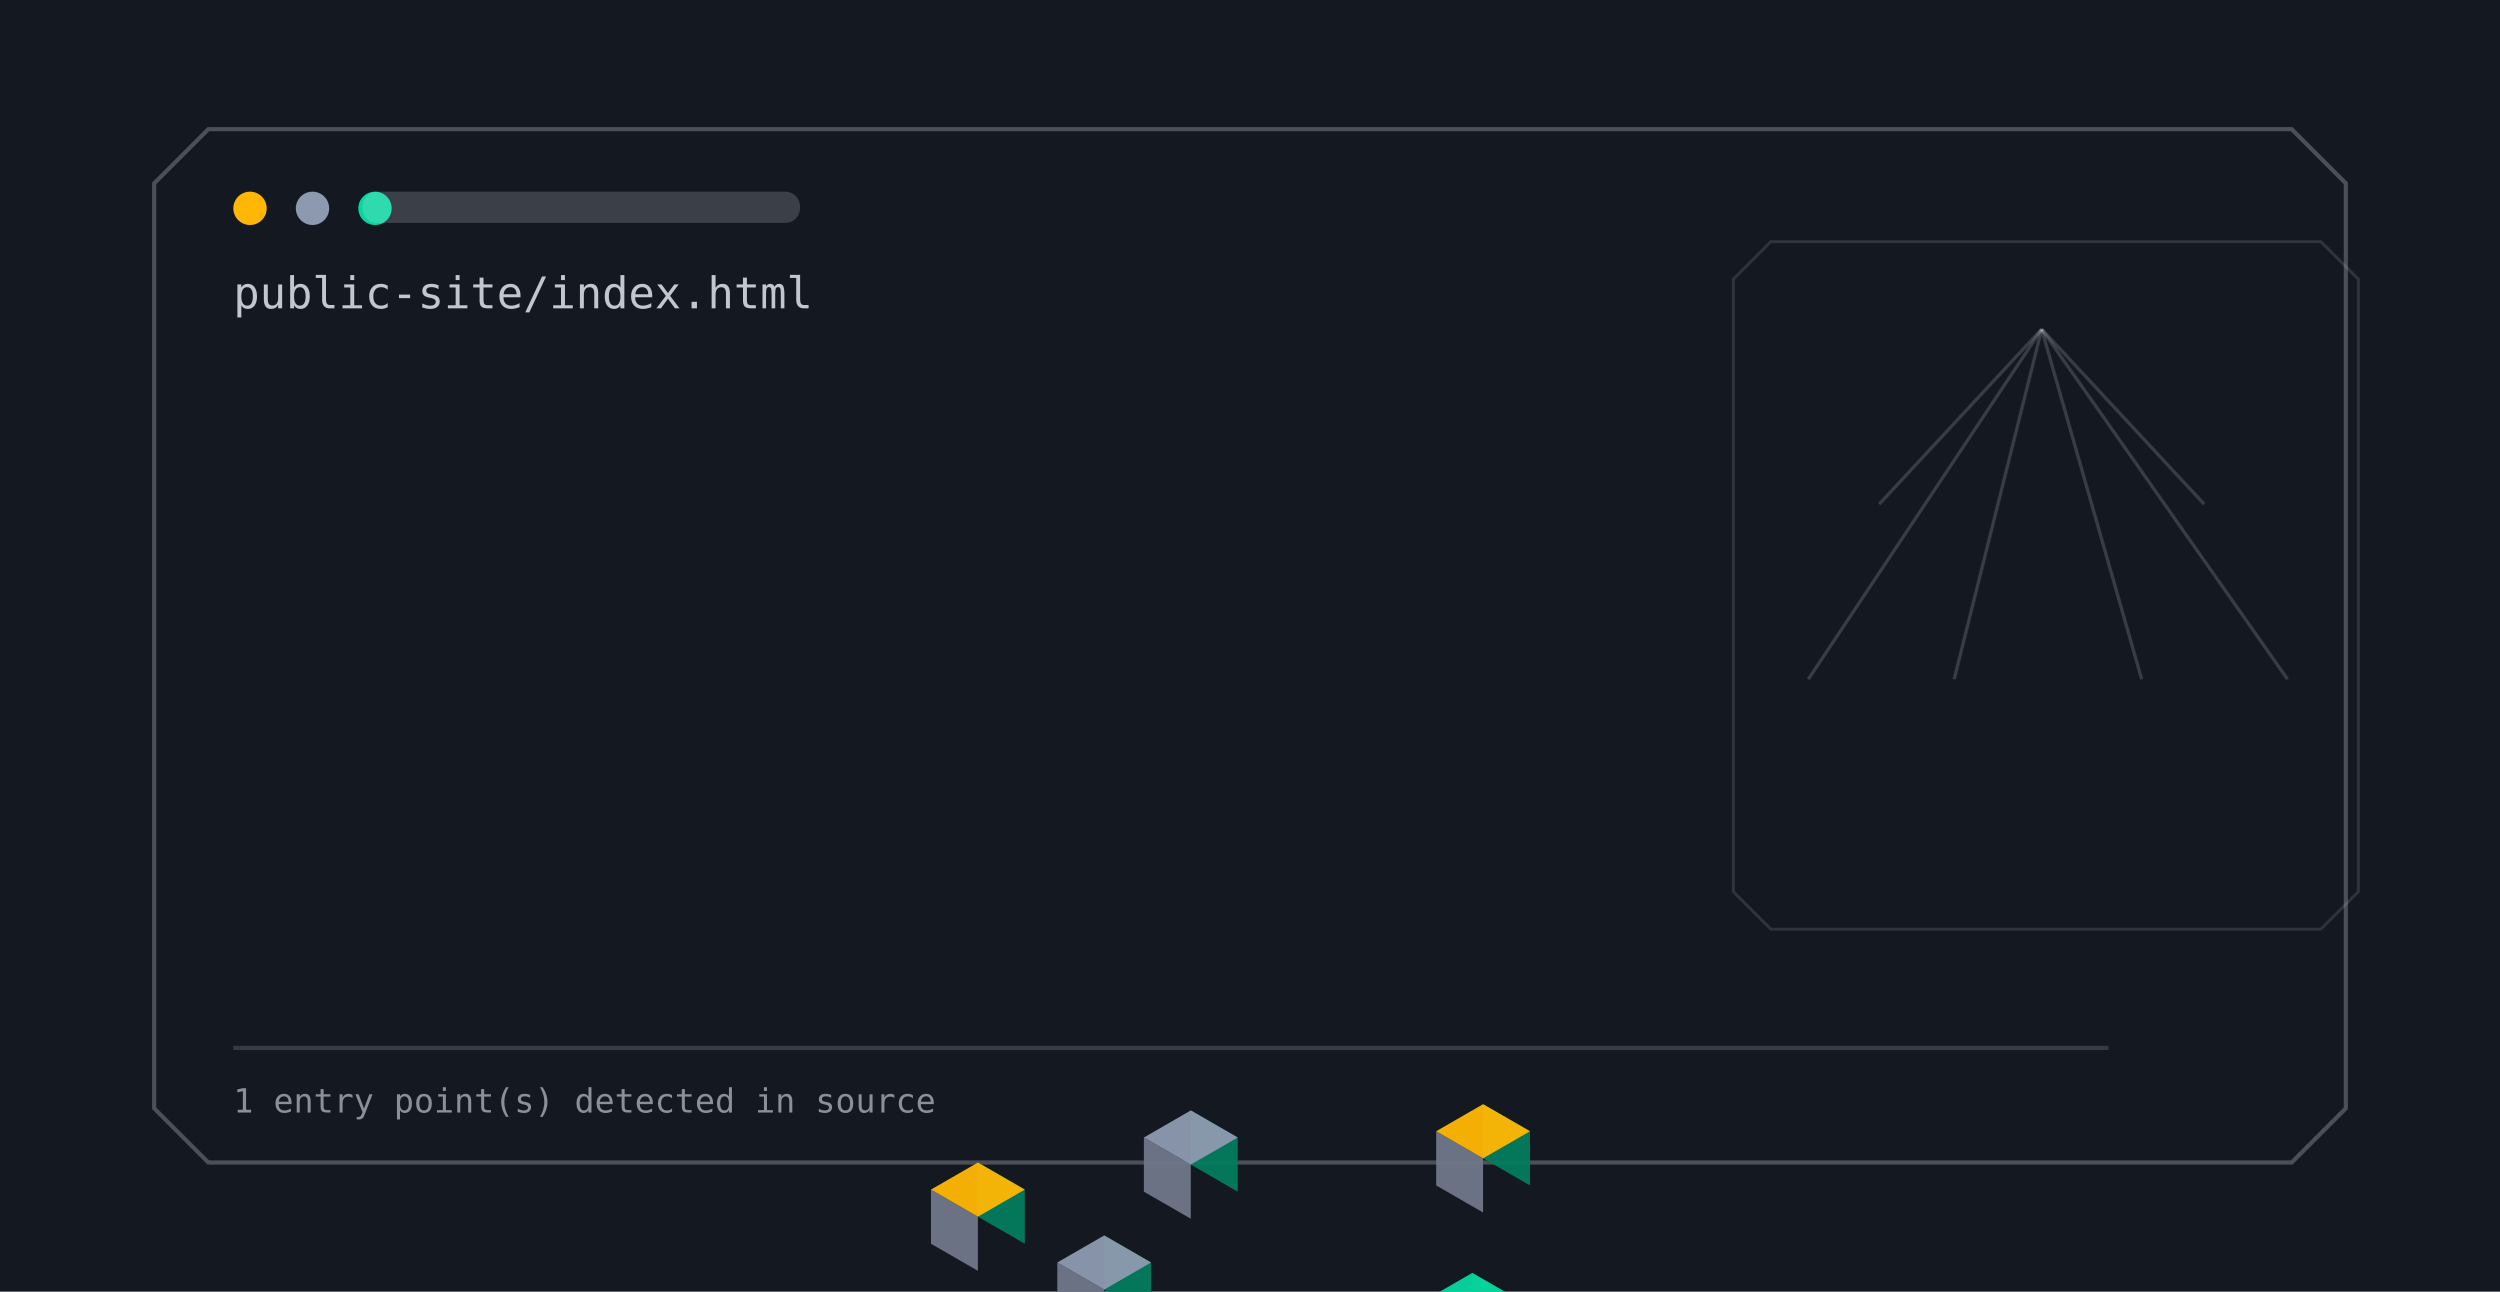
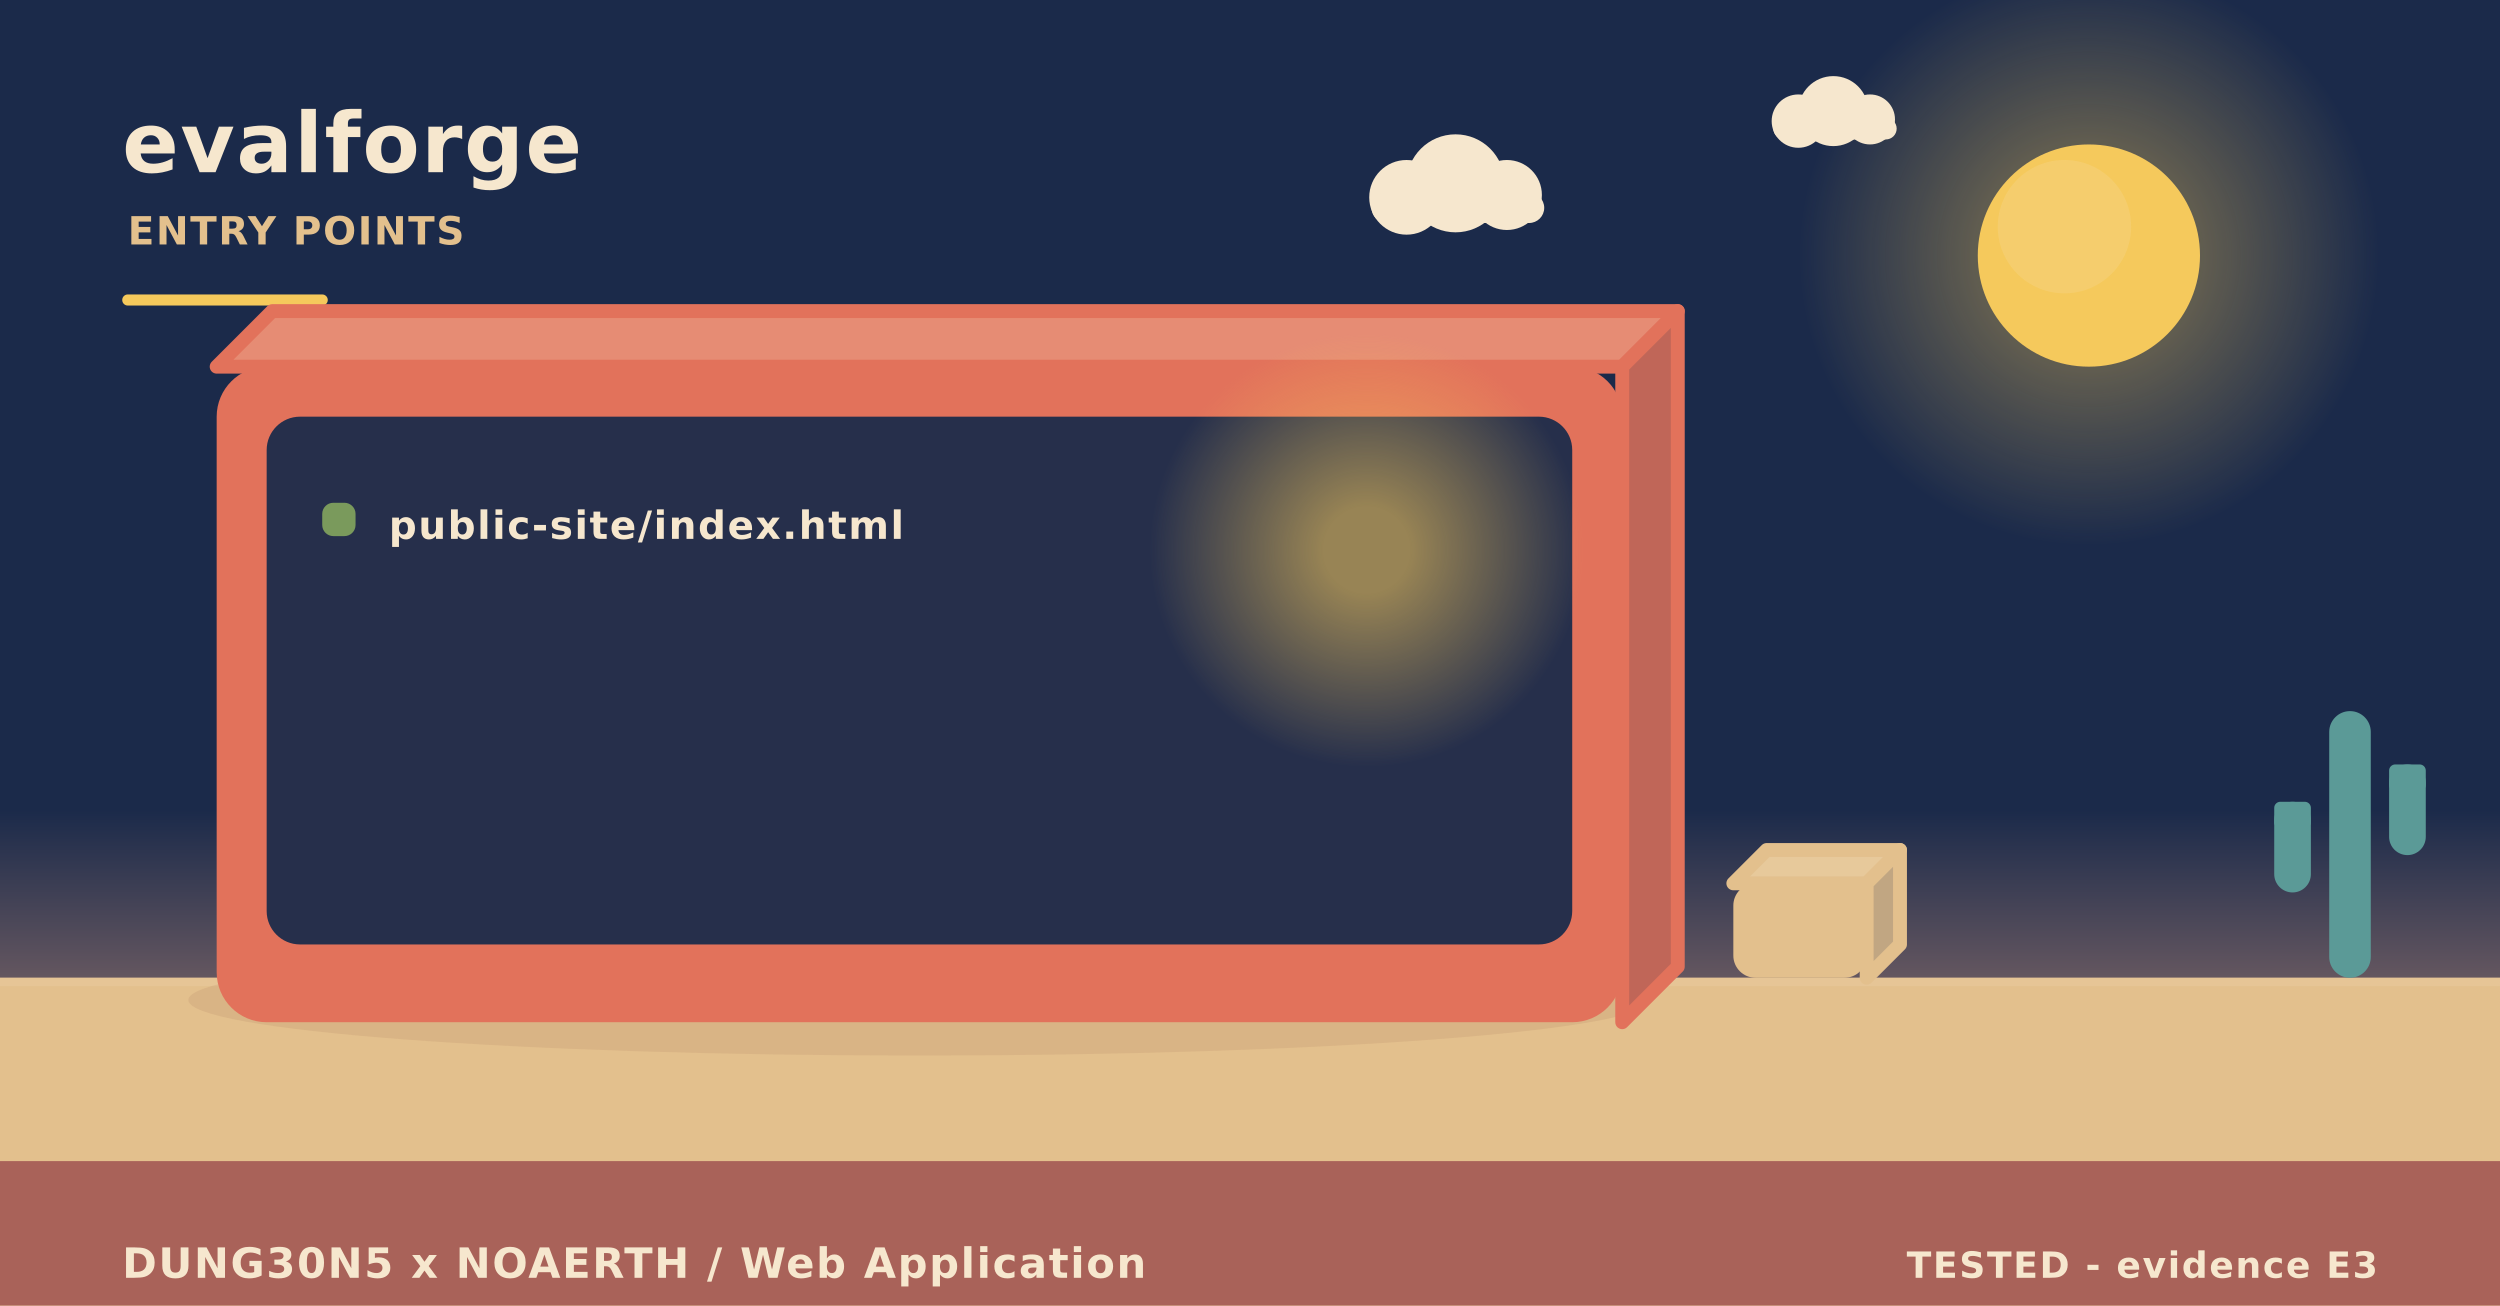
- <svg xmlns="http://www.w3.org/2000/svg" viewBox="0 0 1200 620" width="1200" height="620" role="img" aria-label="evalforge command surface">
-   <rect width="1200" height="620" fill="#141821" />
-   <defs>
-     <linearGradient id="gt" x1="0" y1="0" x2="1" y2="1">
-       <stop offset="0%" stop-color="#ffb703" />
-       <stop offset="100%" stop-color="#8d99ae" />
-     </linearGradient>
-   </defs>
-   <path d="M100.00,62.00 H1100.00 L1126.00,88.00 V532.00 L1100.00,558.00 H100.00 L74.00,532.00 V88.00 Z" fill="none" stroke="rgba(238,241,246,0.300)" stroke-width="2.00" opacity="0.85" />
-   <circle cx="120.00" cy="100.00" r="8.00" fill="#ffb703" opacity="1.00" />
-   <circle cx="150.00" cy="100.00" r="8.00" fill="#8d99ae" opacity="1.00" />
-   <circle cx="180.00" cy="100.00" r="8.00" fill="#06d6a0" opacity="1.00" />
-   <rect x="174.00" y="92.00" width="210.00" height="15.00" rx="7.00" fill="rgba(238,241,246,0.180)" opacity="1.00" />
-   <text x="112" y="148" font-family="ui-monospace,SFMono-Regular,Menlo,monospace" font-size="21" fill="rgba(238,241,246,0.800)">public-site/index.html</text>
-   <path d="M850.00,116.00 H1114.00 L1132.00,134.00 V428.00 L1114.00,446.00 H850.00 L832.00,428.00 V134.00 Z" fill="none" stroke="rgba(238,241,246,0.180)" stroke-width="1.40" opacity="0.70" />
-   <line x1="980.00" y1="158.00" x2="902.00" y2="242.00" stroke="rgba(238,241,246,0.300)" stroke-width="1.60" opacity="0.55" />
-   <line x1="980.00" y1="158.00" x2="1058.00" y2="242.00" stroke="rgba(238,241,246,0.300)" stroke-width="1.60" opacity="0.55" />
-   <line x1="980.00" y1="158.00" x2="868.00" y2="326.00" stroke="rgba(238,241,246,0.300)" stroke-width="1.60" opacity="0.55" />
-   <line x1="980.00" y1="158.00" x2="938.00" y2="326.00" stroke="rgba(238,241,246,0.300)" stroke-width="1.60" opacity="0.55" />
-   <line x1="980.00" y1="158.00" x2="1028.00" y2="326.00" stroke="rgba(238,241,246,0.300)" stroke-width="1.60" opacity="0.55" />
-   <line x1="980.00" y1="158.00" x2="1098.00" y2="326.00" stroke="rgba(238,241,246,0.300)" stroke-width="1.60" opacity="0.55" />
-   <polygon points="711.87,556.00 734.39,569.00 734.39,543.00 711.87,530.00" fill="#037c5d" opacity="0.95" />
-   <polygon points="689.36,569.00 711.87,582.00 711.87,556.00 689.36,543.00" fill="#6e7788" opacity="0.95" />
-   <polygon points="711.87,530.00 734.39,543.00 711.87,556.00 689.36,543.00" fill="#ffb703" opacity="0.95" />
-   <polygon points="571.58,559.00 594.09,572.00 594.09,546.00 571.58,533.00" fill="#037c5d" opacity="0.95" />
-   <polygon points="549.06,572.00 571.58,585.00 571.58,559.00 549.06,546.00" fill="#6e7788" opacity="0.95" />
-   <polygon points="571.58,533.00 594.09,546.00 571.58,559.00 549.06,546.00" fill="#8d99ae" opacity="0.95" />
-   <polygon points="706.68,637.00 729.19,650.00 729.19,624.00 706.68,611.00" fill="#037c5d" opacity="0.95" />
-   <polygon points="684.16,650.00 706.68,663.00 706.68,637.00 684.16,624.00" fill="#6e7788" opacity="0.95" />
-   <polygon points="706.68,611.00 729.19,624.00 706.68,637.00 684.16,624.00" fill="#06d6a0" opacity="0.95" />
-   <polygon points="469.39,584.00 491.90,597.00 491.90,571.00 469.39,558.00" fill="#037c5d" opacity="0.95" />
-   <polygon points="446.87,597.00 469.39,610.00 469.39,584.00 446.87,571.00" fill="#6e7788" opacity="0.95" />
-   <polygon points="469.39,558.00 491.90,571.00 469.39,584.00 446.87,571.00" fill="#ffb703" opacity="0.95" />
-   <polygon points="530.01,619.00 552.52,632.00 552.52,606.00 530.01,593.00" fill="#037c5d" opacity="0.95" />
-   <polygon points="507.49,632.00 530.01,645.00 530.01,619.00 507.49,606.00" fill="#6e7788" opacity="0.95" />
-   <polygon points="530.01,593.00 552.52,606.00 530.01,619.00 507.49,606.00" fill="#8d99ae" opacity="0.95" />
-   <polygon points="607.95,664.00 630.47,677.00 630.47,651.00 607.95,638.00" fill="#037c5d" opacity="0.95" />
-   <polygon points="585.43,677.00 607.95,690.00 607.95,664.00 585.43,651.00" fill="#6e7788" opacity="0.95" />
-   <polygon points="607.95,638.00 630.47,651.00 607.95,664.00 585.43,651.00" fill="#06d6a0" opacity="0.95" />
-   <polygon points="668.57,699.00 691.09,712.00 691.09,686.00 668.57,673.00" fill="#037c5d" opacity="0.95" />
-   <polygon points="646.05,712.00 668.57,725.00 668.57,699.00 646.05,686.00" fill="#6e7788" opacity="0.95" />
-   <polygon points="668.57,673.00 691.09,686.00 668.57,699.00 646.05,686.00" fill="#ffb703" opacity="0.95" />
-   <rect x="112.00" y="502.00" width="900.00" height="2.00" rx="0.00" fill="rgba(238,241,246,0.160)" opacity="1.00" />
-   <text x="112" y="534" font-family="ui-monospace,Menlo,monospace" font-size="16" fill="rgba(238,241,246,0.550)">1 entry point(s) detected in source</text>
+ <svg xmlns="http://www.w3.org/2000/svg" width="900" height="470" viewBox="0 0 900 470" role="img" aria-label="evalforge - how it is operated">
+   <linearGradient id="skyt" x1="0" y1="0" x2="0" y2="1">
+     <stop offset="0" stop-color="#1b2a4a" />
+     <stop offset="0.62" stop-color="#1b2a4a" />
+     <stop offset="1" stop-color="#f3ad8a" />
+   </linearGradient>
+   <rect width="900" height="470" fill="url(#skyt)" />
+   <radialGradient id="sunt">
+     <stop offset="0.35" stop-color="#f5c95c" stop-opacity="0.34" />
+     <stop offset="1" stop-color="#f5c95c" stop-opacity="0" />
+   </radialGradient>
+   <circle cx="752" cy="92" r="104" fill="url(#sunt)" />
+   <circle cx="752" cy="92" r="40" fill="#f5c95c" />
+   <circle cx="743.2" cy="81.6" r="24" fill="#f5d27e" opacity="0.5" />
+   <g>
+     <circle cx="524" cy="66" r="17.64" fill="#f6e7ce" />
+     <circle cx="506.36" cy="71.04" r="13.44" fill="#f6e7ce" />
+     <circle cx="542.48" cy="70.2" r="12.6" fill="#f6e7ce" />
+     <rect x="493.76" y="69.36" width="62.16" height="10.92" rx="5.46" fill="#f6e7ce" />
+   </g>
+   <g>
+     <circle cx="660" cy="40" r="12.6" fill="#f6e7ce" />
+     <circle cx="647.4" cy="43.6" r="9.6" fill="#f6e7ce" />
+     <circle cx="673.2" cy="43" r="9" fill="#f6e7ce" />
+     <rect x="638.4" y="42.4" width="44.4" height="7.8" rx="3.9" fill="#f6e7ce" />
+   </g>
+   <rect x="0" y="352" width="900" height="118" fill="#e3c08d" />
+   <rect x="0" y="352" width="900" height="3" fill="#e6c596" />
+   <text x="44" y="62" font-family="Verdana,DejaVu Sans,sans-serif" font-size="30" font-weight="700" letter-spacing="0.6" fill="#f6e7ce" text-anchor="start">evalforge</text>
+   <text x="46" y="88" font-family="Verdana,DejaVu Sans,sans-serif" font-size="14" font-weight="700" letter-spacing="0.6" fill="#e3c08d" text-anchor="start">ENTRY POINTS</text>
+   <rect x="44" y="106" width="74" height="4" rx="2" fill="#f5c95c" />
+   <ellipse cx="331" cy="360" rx="263.2" ry="20" fill="rgba(138,90,68,0.11)" />
+   <path d="M78,132 L584,132 L604,112 L98,112 Z" fill="#e68c74" stroke="#e2725b" stroke-width="5" stroke-linejoin="round" />
+   <path d="M584,132 L604,112 L604,348 L584,368 Z" fill="#c06658" stroke="#e2725b" stroke-width="5" stroke-linejoin="round" />
+   <rect x="78" y="132" width="506" height="236" rx="18" fill="#e2725b" />
+   <rect x="96" y="150" width="470" height="190" rx="12" fill="#1b2a4a" opacity="0.94" />
+   <radialGradient id="lamp29906">
+     <stop offset="0.2" stop-color="#f5c95c" stop-opacity="0.55" />
+     <stop offset="1" stop-color="#f5c95c" stop-opacity="0" />
+   </radialGradient>
+   <circle cx="492" cy="198" r="78" fill="url(#lamp29906)" />
+   <rect x="116" y="181" width="12" height="12" rx="4" fill="#7a9a5c" />
+   <text x="140" y="194" font-family="Verdana,DejaVu Sans,sans-serif" font-size="14" font-weight="700" letter-spacing="0.6" fill="#f6e7ce" text-anchor="start">public-site/index.html</text>
+   <path d="M624,318 L672,318 L684,306 L636,306 Z" fill="#e7c99b" stroke="#e3c08d" stroke-width="5" stroke-linejoin="round" />
+   <path d="M672,318 L684,306 L684,340 L672,352 Z" fill="#c1a682" stroke="#e3c08d" stroke-width="5" stroke-linejoin="round" />
+   <rect x="624" y="318" width="48" height="34" rx="8" fill="#e3c08d" />
+   <rect x="838.52" y="256" width="14.96" height="96" rx="7.48" fill="#5b9a97" />
+   <rect x="818.72" y="288.64" width="13.2" height="32.64" rx="6.6" fill="#5b9a97" />
+   <rect x="818.72" y="288.64" width="13.2" height="9.6" rx="2.2" fill="#5b9a97" />
+   <rect x="860.08" y="275.2" width="13.2" height="32.64" rx="6.6" fill="#5b9a97" />
+   <rect x="860.08" y="275.2" width="13.2" height="9.6" rx="2.2" fill="#5b9a97" />
+   <rect x="0" y="418" width="900" height="52" rx="0" fill="#a65c56" opacity="0.94" />
+   <text x="44" y="460" font-family="Verdana,DejaVu Sans,sans-serif" font-size="15" font-weight="700" letter-spacing="0.6" fill="#f6e7ce" text-anchor="start">DUNG30N5 x NOAERTH  /  Web Application</text>
+   <text x="856" y="460" font-family="Verdana,DejaVu Sans,sans-serif" font-size="13" font-weight="700" letter-spacing="0.6" fill="#f6e7ce" text-anchor="end">TESTED  -  evidence E3</text>
</svg>
